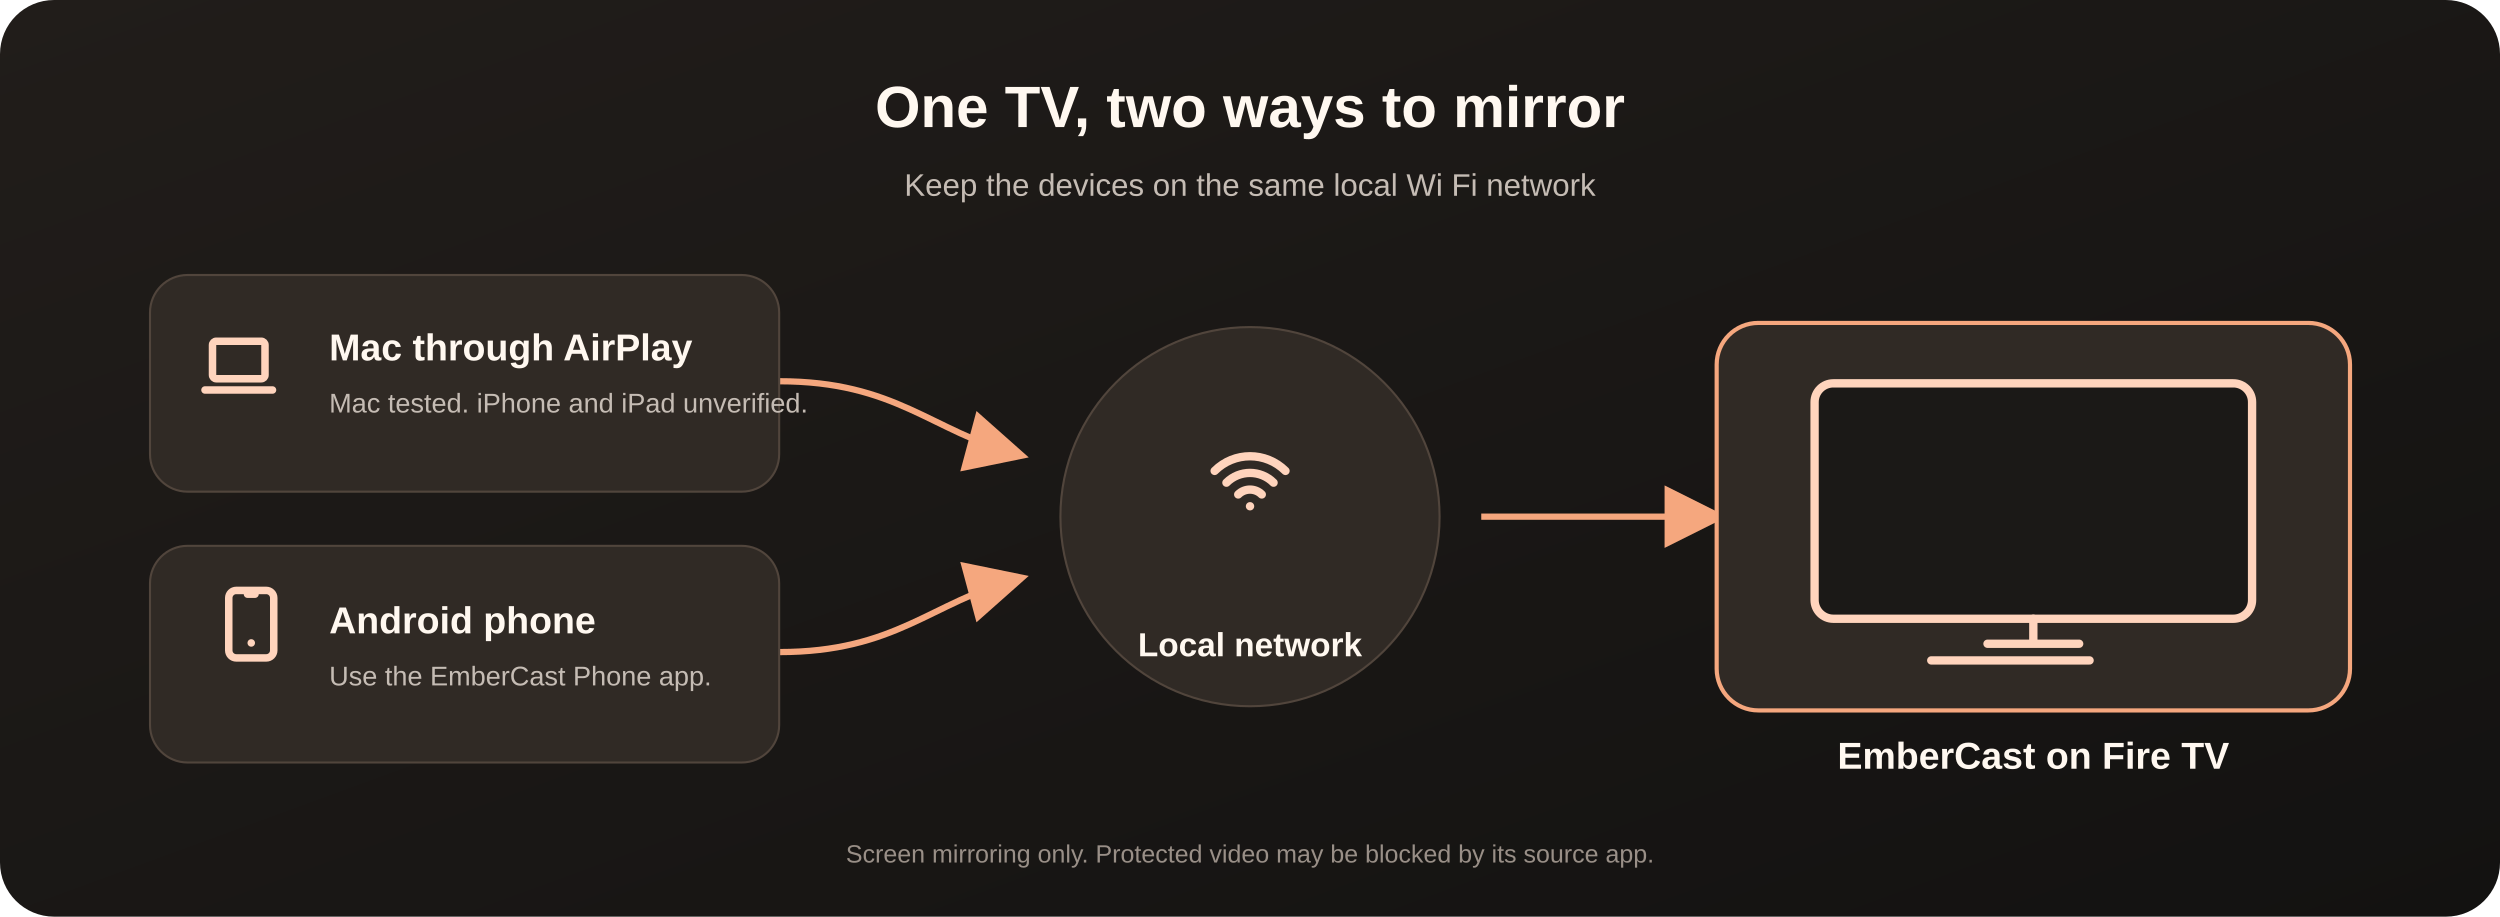
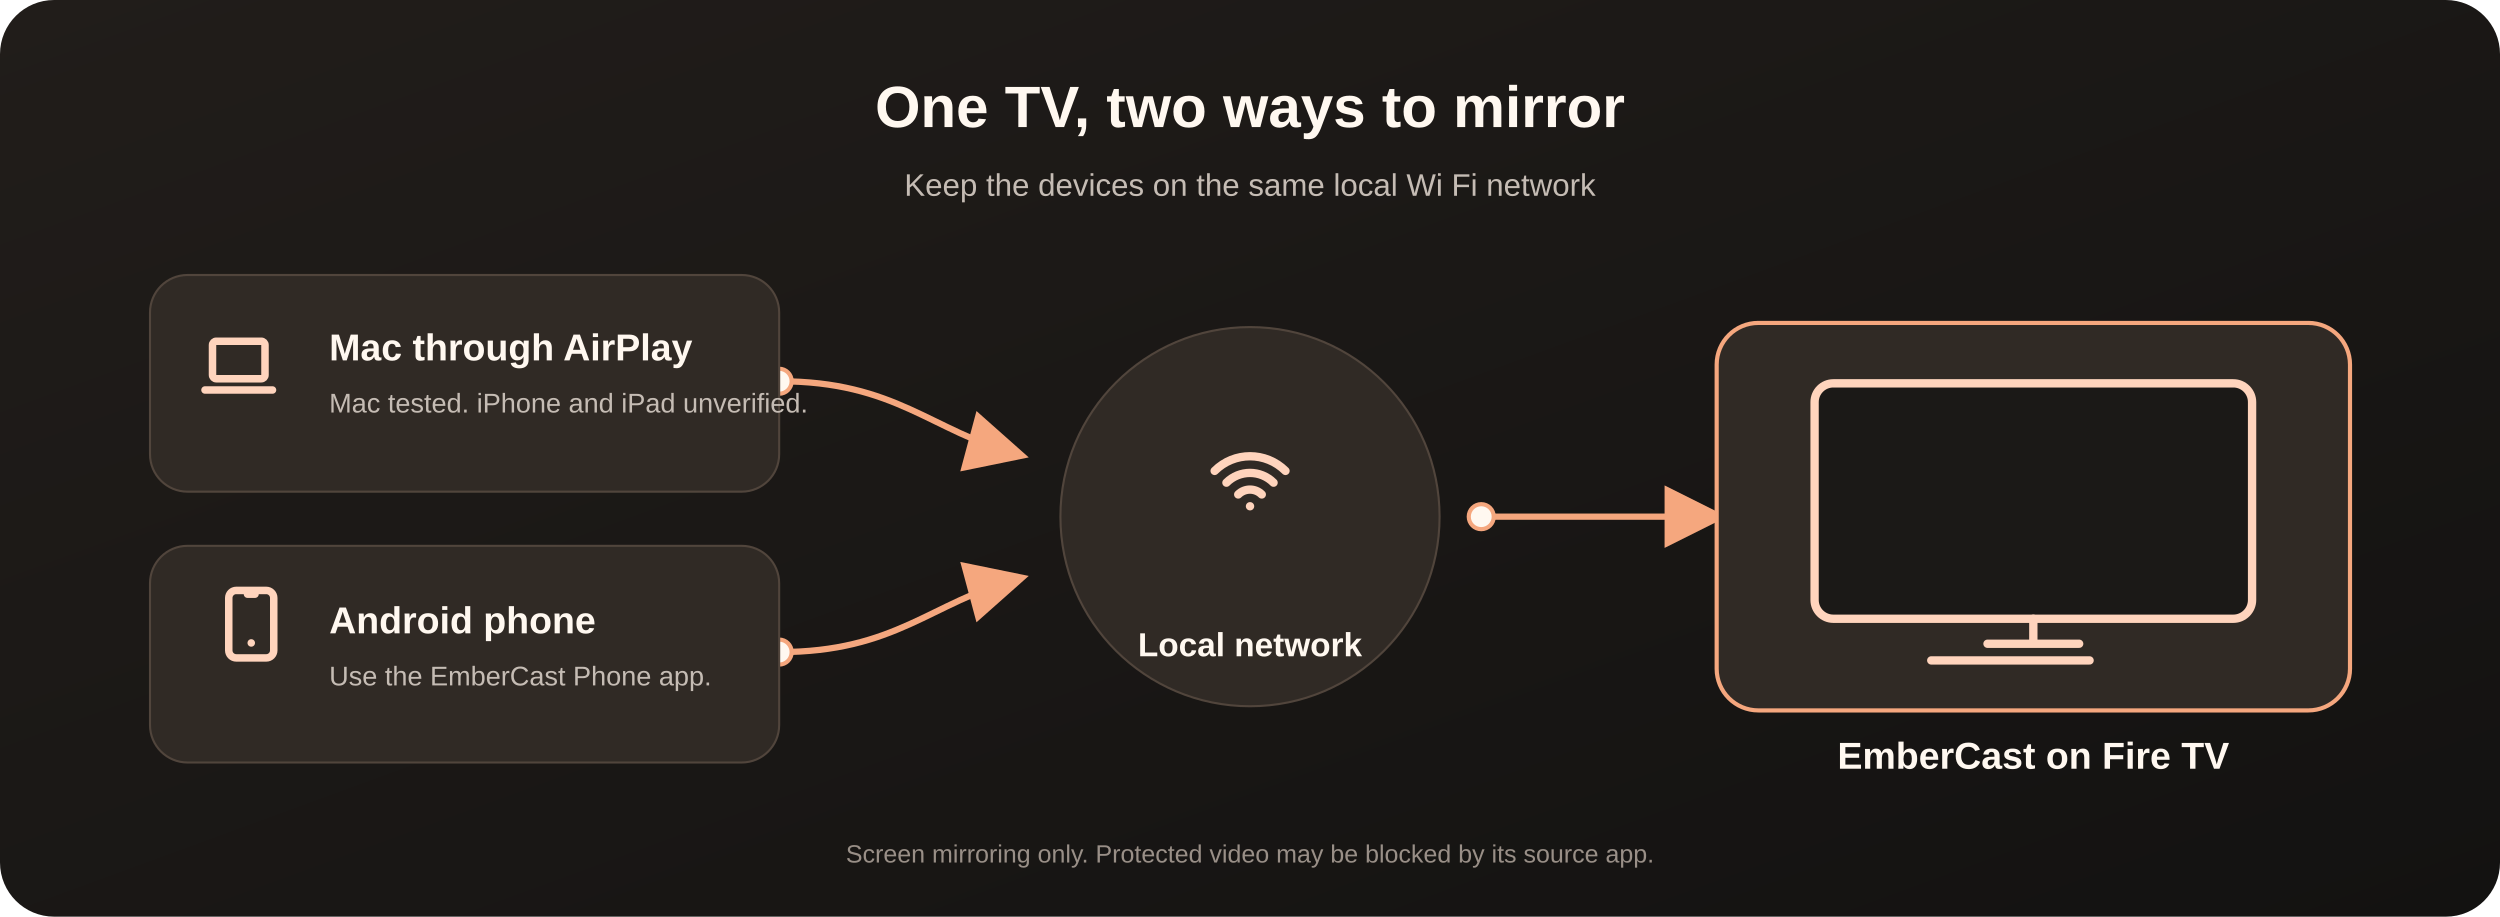
<svg xmlns="http://www.w3.org/2000/svg" width="1200" height="440" viewBox="0 0 1200 440" role="img" aria-labelledby="title description">
  <defs>
    <linearGradient id="background" x1="0" y1="0" x2="1" y2="1">
      <stop offset="0" stop-color="#211d1a" />
      <stop offset="1" stop-color="#131211" />
    </linearGradient>
    <marker id="arrow" markerWidth="10" markerHeight="10" refX="8" refY="5" orient="auto">
      <path d="M0 0L10 5L0 10Z" fill="#f5a77e" />
    </marker>
  </defs>
  <rect width="1200" height="440" rx="26" fill="url(#background)" />
  <text x="600" y="61" fill="#fff8f0" font-family="Arial, sans-serif" font-size="28" font-weight="700" text-anchor="middle">One TV, two ways to mirror</text>
  <text x="600" y="94" fill="#c5bcb4" font-family="Arial, sans-serif" font-size="15" text-anchor="middle">Keep the devices on the same local Wi Fi network</text>
  <path d="M374 183C430 183 447 207 488 218" fill="none" stroke="#f5a77e" stroke-width="3" marker-end="url(#arrow)" />
  <path d="M374 313C430 313 447 289 488 278" fill="none" stroke="#f5a77e" stroke-width="3" marker-end="url(#arrow)" />
  <path d="M711 248H823" fill="none" stroke="#f5a77e" stroke-width="3" marker-end="url(#arrow)" />
+   <g transform="translate(374 183)">
+     <circle r="6" fill="#fff8f0" stroke="#f5a77e" stroke-width="2">
+       <animateMotion path="M0 0C56 0 73 24 114 35" dur="3.6s" repeatCount="indefinite" />
+       <animate attributeName="opacity" values="0.35;1;0.35" dur="3.6s" repeatCount="indefinite" />
+     </circle>
+   </g>
+   <g transform="translate(374 313)">
+     <circle r="6" fill="#fff8f0" stroke="#f5a77e" stroke-width="2">
+       <animateMotion path="M0 0C56 0 73 -24 114 -35" dur="3.6s" begin="1.8s" repeatCount="indefinite" />
+       <animate attributeName="opacity" values="0.35;1;0.35" dur="3.6s" begin="1.8s" repeatCount="indefinite" />
+     </circle>
+   </g>
+   <g transform="translate(711 248)">
+     <circle r="6" fill="#fff8f0" stroke="#f5a77e" stroke-width="2">
+       <animateMotion path="M0 0H112" dur="3.6s" begin="0.9s" repeatCount="indefinite" />
+       <animate attributeName="opacity" values="0.35;1;0.35" dur="3.6s" begin="0.9s" repeatCount="indefinite" />
+     </circle>
+   </g>
  <rect x="72" y="132" width="302" height="104" rx="18" fill="#302a25" stroke="#51453c" />
  <g transform="translate(93 153) scale(1.8)" fill="none" stroke="#ffd4bd" stroke-width="2" stroke-linecap="round" stroke-linejoin="round">
    <path d="M3 19l18 0" />
    <path d="M5 7a1 1 0 0 1 1 -1h12a1 1 0 0 1 1 1v8a1 1 0 0 1 -1 1h-12a1 1 0 0 1 -1 -1l0 -8" />
  </g>
  <text x="158" y="173" fill="#fff8f0" font-family="Arial, sans-serif" font-size="18" font-weight="700">Mac through AirPlay</text>
  <text x="158" y="198" fill="#c5bcb4" font-family="Arial, sans-serif" font-size="13">Mac tested. iPhone and iPad unverified.</text>
  <rect x="72" y="262" width="302" height="104" rx="18" fill="#302a25" stroke="#51453c" />
  <g transform="translate(99 278) scale(1.8)" fill="none" stroke="#ffd4bd" stroke-width="2" stroke-linecap="round" stroke-linejoin="round">
    <path d="M6 5a2 2 0 0 1 2 -2h8a2 2 0 0 1 2 2v14a2 2 0 0 1 -2 2h-8a2 2 0 0 1 -2 -2v-14" />
    <path d="M11 4h2" />
    <path d="M12 17v.01" />
  </g>
  <text x="158" y="304" fill="#fff8f0" font-family="Arial, sans-serif" font-size="18" font-weight="700">Android phone</text>
  <text x="158" y="329" fill="#c5bcb4" font-family="Arial, sans-serif" font-size="13">Use the EmberCast Phone app.</text>
  <circle cx="600" cy="248" r="91" fill="#302a25" stroke="#51453c" />
  <g transform="translate(576 207) scale(2)" fill="none" stroke="#ffd4bd" stroke-width="2" stroke-linecap="round" stroke-linejoin="round">
    <path d="M12 18l.01 0" />
    <path d="M9.172 15.172a4 4 0 0 1 5.656 0" />
    <path d="M6.343 12.343a8 8 0 0 1 11.314 0" />
    <path d="M3.515 9.515c4.686 -4.687 12.284 -4.687 17 0" />
  </g>
  <text x="600" y="315" fill="#fff8f0" font-family="Arial, sans-serif" font-size="16" font-weight="700" text-anchor="middle">Local network</text>
  <rect x="824" y="155" width="304" height="186" rx="20" fill="#302a25" stroke="#f5a77e" stroke-width="2" />
  <rect x="871" y="184" width="210" height="113" rx="9" fill="#1b1917" stroke="#ffd4bd" stroke-width="4" />
  <path d="M954 309h44m-22-12v12m-49 8h76" fill="none" stroke="#ffd4bd" stroke-width="4" stroke-linecap="round" />
  <text x="976" y="369" fill="#fff8f0" font-family="Arial, sans-serif" font-size="18" font-weight="700" text-anchor="middle">EmberCast on Fire TV</text>
  <text x="600" y="414" fill="#998f87" font-family="Arial, sans-serif" font-size="12" text-anchor="middle">Screen mirroring only. Protected video may be blocked by its source app.</text>
</svg>
